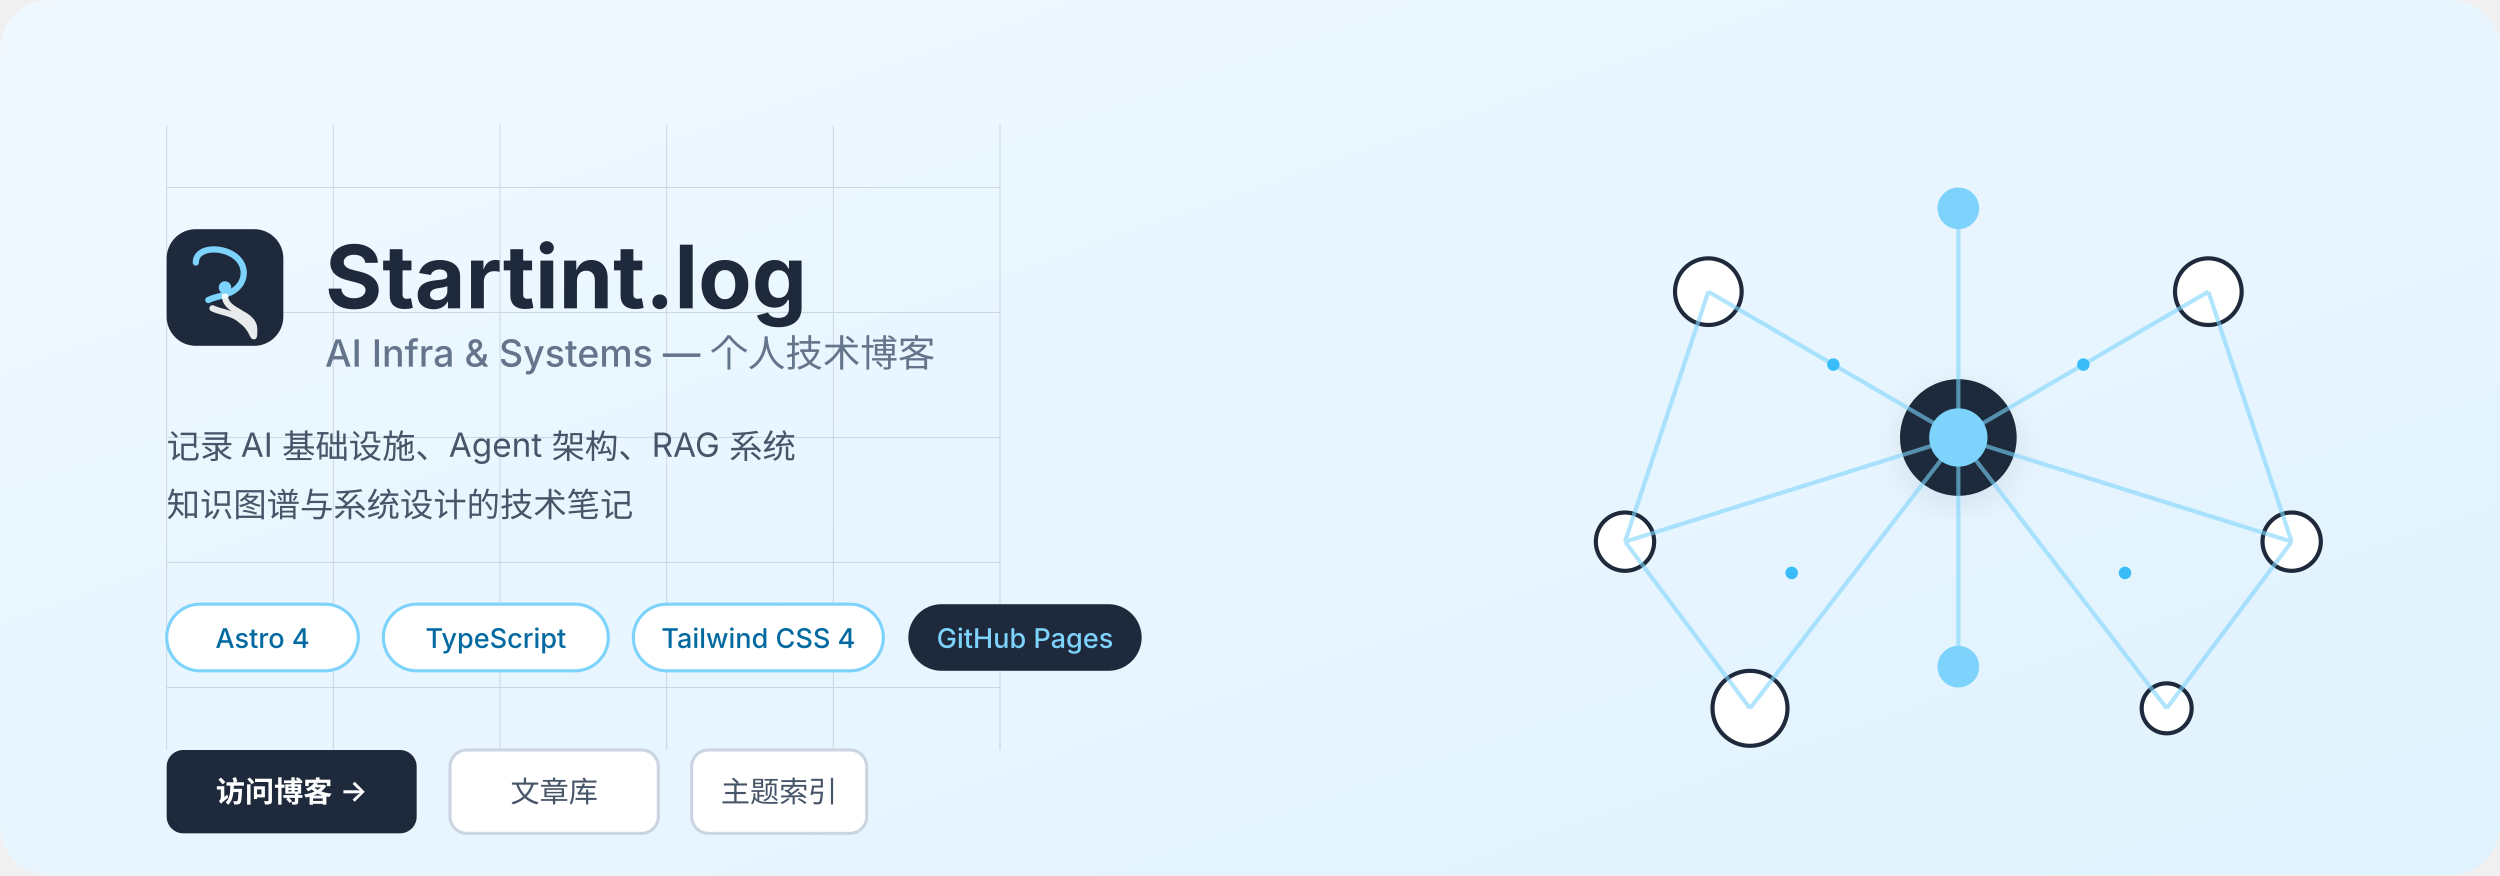
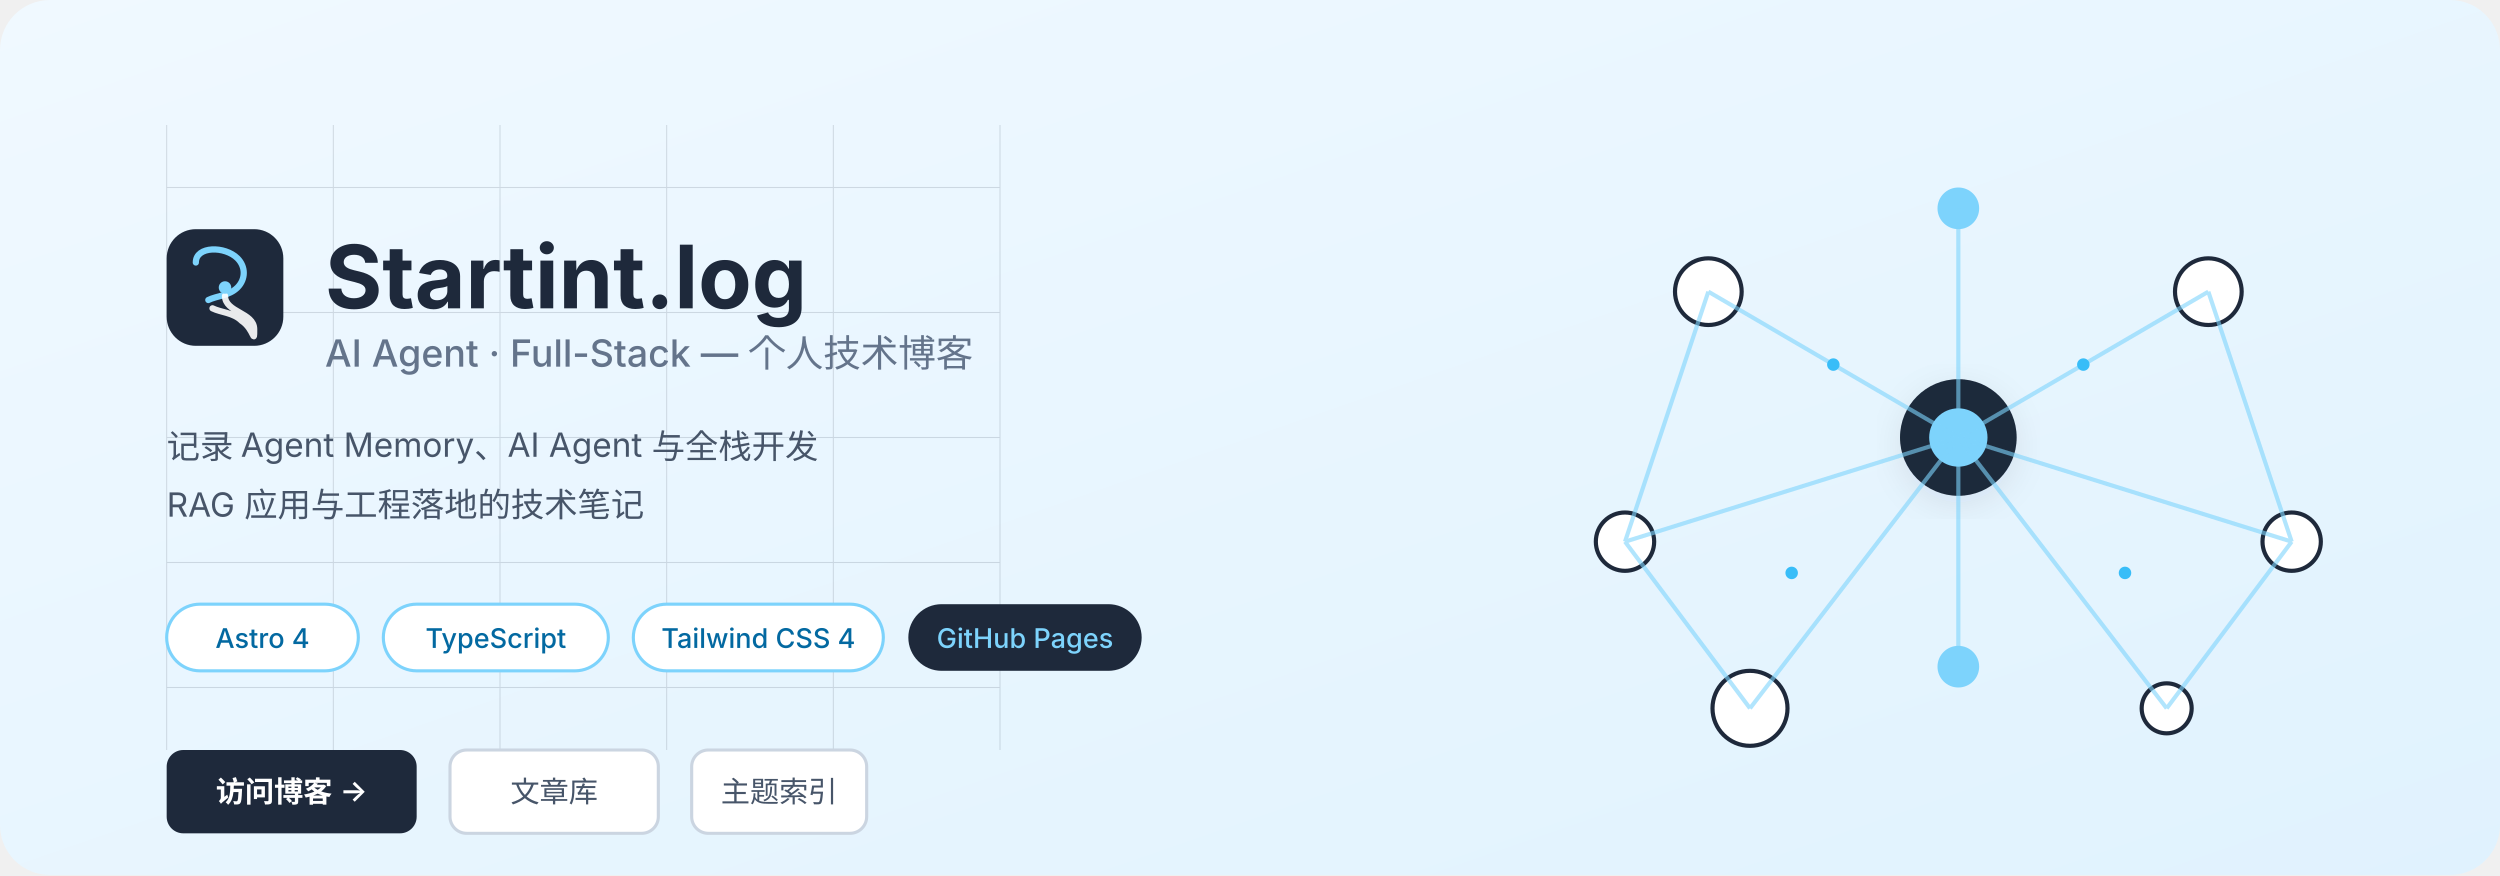
- <svg xmlns="http://www.w3.org/2000/svg" viewBox="0 0 1200 420" width="100%" role="img" aria-label="Startint.log - AI Infra &amp; Systems 技术博客">
+ <svg xmlns="http://www.w3.org/2000/svg" viewBox="0 0 1200 420" width="100%" role="img" aria-label="Startint.log - AI Agent · Full-Stack 技术博客">
  <defs>
    <linearGradient id="bgGrad" x1="0%" y1="0%" x2="100%" y2="100%">
      <stop offset="0%" style="stop-color:#F0F9FF;stop-opacity:1" />
      <stop offset="100%" style="stop-color:#E0F2FE;stop-opacity:1" />
    </linearGradient>
    <linearGradient id="accentGrad" x1="0%" y1="0%" x2="100%" y2="0%">
      <stop offset="0%" style="stop-color:#7DD3FC;stop-opacity:1" />
      <stop offset="100%" style="stop-color:#38BDF8;stop-opacity:1" />
    </linearGradient>
    <filter id="softShadow" x="-20%" y="-20%" width="140%" height="140%">
      <feDropShadow dx="0" dy="4" stdDeviation="8" flood-color="#1E293B" flood-opacity="0.08" />
    </filter>
  </defs>
  <rect width="1200" height="420" rx="24" fill="url(#bgGrad)" />
  <g opacity="0.15" stroke="#1E293B" stroke-width="0.5">
    <line x1="80" y1="60" x2="80" y2="360" />
    <line x1="160" y1="60" x2="160" y2="360" />
    <line x1="240" y1="60" x2="240" y2="360" />
    <line x1="320" y1="60" x2="320" y2="360" />
    <line x1="400" y1="60" x2="400" y2="360" />
    <line x1="480" y1="60" x2="480" y2="360" />
    <line x1="80" y1="90" x2="480" y2="90" />
    <line x1="80" y1="150" x2="480" y2="150" />
    <line x1="80" y1="210" x2="480" y2="210" />
    <line x1="80" y1="270" x2="480" y2="270" />
    <line x1="80" y1="330" x2="480" y2="330" />
  </g>
  <g transform="translate(720, 60)">
    <circle cx="220" cy="150" r="28" fill="#1E293B" filter="url(#softShadow)" />
    <circle cx="220" cy="150" r="14" fill="#7DD3FC" />
    <circle cx="100" cy="80" r="16" fill="white" stroke="#1E293B" stroke-width="2" />
    <circle cx="340" cy="80" r="16" fill="white" stroke="#1E293B" stroke-width="2" />
    <circle cx="60" cy="200" r="14" fill="white" stroke="#1E293B" stroke-width="2" />
    <circle cx="380" cy="200" r="14" fill="white" stroke="#1E293B" stroke-width="2" />
    <circle cx="120" cy="280" r="18" fill="white" stroke="#1E293B" stroke-width="2" />
    <circle cx="320" cy="280" r="12" fill="white" stroke="#1E293B" stroke-width="2" />
    <circle cx="220" cy="40" r="10" fill="#7DD3FC" />
    <circle cx="220" cy="260" r="10" fill="#7DD3FC" />
    <g stroke="#7DD3FC" stroke-width="2" opacity="0.6">
      <line x1="220" y1="150" x2="100" y2="80" />
      <line x1="220" y1="150" x2="340" y2="80" />
      <line x1="220" y1="150" x2="60" y2="200" />
      <line x1="220" y1="150" x2="380" y2="200" />
      <line x1="220" y1="150" x2="120" y2="280" />
      <line x1="220" y1="150" x2="320" y2="280" />
      <line x1="220" y1="150" x2="220" y2="40" />
      <line x1="220" y1="150" x2="220" y2="260" />
      <line x1="100" y1="80" x2="60" y2="200" />
      <line x1="340" y1="80" x2="380" y2="200" />
      <line x1="60" y1="200" x2="120" y2="280" />
      <line x1="380" y1="200" x2="320" y2="280" />
    </g>
    <circle cx="160" cy="115" r="3" fill="#38BDF8">
      <animate attributeName="opacity" values="1;0.3;1" dur="2s" repeatCount="indefinite" />
    </circle>
    <circle cx="280" cy="115" r="3" fill="#38BDF8">
      <animate attributeName="opacity" values="0.3;1;0.3" dur="2s" repeatCount="indefinite" />
    </circle>
    <circle cx="140" cy="215" r="3" fill="#38BDF8">
      <animate attributeName="opacity" values="0.5;1;0.5" dur="2.5s" repeatCount="indefinite" />
    </circle>
    <circle cx="300" cy="215" r="3" fill="#38BDF8">
      <animate attributeName="opacity" values="1;0.5;1" dur="2.5s" repeatCount="indefinite" />
    </circle>
  </g>
  <g transform="translate(80, 110)">
    <g transform="translate(0, 0)">
      <rect x="0" y="0" width="56" height="56" rx="14" fill="#1E293B" />
      <path d="M 14 16 C 14 8 28 8 34 14 C 38 18 38 24 34 28 C 30 32 24 32 20 34" stroke="#7DD3FC" stroke-width="3" fill="none" stroke-linecap="round" />
      <path d="M 22 38 C 26 40 32 40 36 44 C 42 48 42 56 42 48 C 42 40 28 40 28 32" stroke="white" stroke-width="3" fill="none" stroke-linecap="round" opacity="0.9" />
      <circle cx="28" cy="28" r="3" fill="#7DD3FC" />
    </g>
    <text x="76" y="38" font-family="-apple-system, BlinkMacSystemFont, 'Segoe UI', 'PingFang SC', 'Hiragino Sans GB', 'Microsoft YaHei', sans-serif" font-size="42" font-weight="700" fill="#1E293B">
      Startint.log
    </text>
    <text x="76" y="66" font-family="-apple-system, BlinkMacSystemFont, 'Segoe UI', 'PingFang SC', 'Hiragino Sans GB', 'Microsoft YaHei', sans-serif" font-size="18" font-weight="500" fill="#64748B">
-       AI Infra &amp; Systems — 个人技术博客
+       AI Agent · Full-Stack — 个人技术博客
    </text>
  </g>
  <g transform="translate(80, 220)">
    <text x="0" y="0" font-family="-apple-system, BlinkMacSystemFont, 'Segoe UI', 'PingFang SC', 'Hiragino Sans GB', 'Microsoft YaHei', sans-serif" font-size="16" fill="#475569">
-       记录 AI 基础设施、Agent 架构、RAG 系统
+       记录 Agent Memory、AI Agent 与全栈开发
    </text>
    <text x="0" y="28" font-family="-apple-system, BlinkMacSystemFont, 'Segoe UI', 'PingFang SC', 'Hiragino Sans GB', 'Microsoft YaHei', sans-serif" font-size="16" fill="#475569">
-       知识图谱与系统设计的技术笔记
+       RAG 应用与工程落地的技术笔记
    </text>
  </g>
  <g transform="translate(80, 290)">
    <g>
      <rect x="0" y="0" width="92" height="32" rx="16" fill="white" stroke="#7DD3FC" stroke-width="1.5" />
      <text x="46" y="21" font-family="-apple-system, BlinkMacSystemFont, 'Segoe UI', 'PingFang SC', 'Hiragino Sans GB', 'Microsoft YaHei', sans-serif" font-size="13" font-weight="500" fill="#0369A1" text-anchor="middle">
        Astro 4
      </text>
    </g>
    <g transform="translate(104, 0)">
      <rect x="0" y="0" width="108" height="32" rx="16" fill="white" stroke="#7DD3FC" stroke-width="1.5" />
      <text x="54" y="21" font-family="-apple-system, BlinkMacSystemFont, 'Segoe UI', 'PingFang SC', 'Hiragino Sans GB', 'Microsoft YaHei', sans-serif" font-size="13" font-weight="500" fill="#0369A1" text-anchor="middle">
        TypeScript
      </text>
    </g>
    <g transform="translate(224, 0)">
      <rect x="0" y="0" width="120" height="32" rx="16" fill="white" stroke="#7DD3FC" stroke-width="1.5" />
      <text x="60" y="21" font-family="-apple-system, BlinkMacSystemFont, 'Segoe UI', 'PingFang SC', 'Hiragino Sans GB', 'Microsoft YaHei', sans-serif" font-size="13" font-weight="500" fill="#0369A1" text-anchor="middle">
        Tailwind CSS 4
      </text>
    </g>
    <g transform="translate(356, 0)">
      <rect x="0" y="0" width="112" height="32" rx="16" fill="#1E293B" />
      <text x="56" y="21" font-family="-apple-system, BlinkMacSystemFont, 'Segoe UI', 'PingFang SC', 'Hiragino Sans GB', 'Microsoft YaHei', sans-serif" font-size="13" font-weight="500" fill="#7DD3FC" text-anchor="middle">
        GitHub Pages
      </text>
    </g>
  </g>
  <g transform="translate(80, 360)">
    <a href="https://jwwang2025.github.io" style="cursor: pointer;">
      <rect x="0" y="0" width="120" height="40" rx="8" fill="#1E293B" />
      <text x="60" y="25" font-family="-apple-system, BlinkMacSystemFont, 'Segoe UI', 'PingFang SC', 'Hiragino Sans GB', 'Microsoft YaHei', sans-serif" font-size="14" font-weight="600" fill="white" text-anchor="middle">
        访问博客 →
      </text>
    </a>
    <a href="https://jwwang2025.github.io/posts" style="cursor: pointer;">
      <rect x="136" y="0" width="100" height="40" rx="8" fill="white" stroke="#CBD5E1" stroke-width="1.5" />
      <text x="186" y="25" font-family="-apple-system, BlinkMacSystemFont, 'Segoe UI', 'PingFang SC', 'Hiragino Sans GB', 'Microsoft YaHei', sans-serif" font-size="14" font-weight="500" fill="#475569" text-anchor="middle">
        文章库
      </text>
    </a>
    <a href="https://jwwang2025.github.io/tags" style="cursor: pointer;">
      <rect x="252" y="0" width="84" height="40" rx="8" fill="white" stroke="#CBD5E1" stroke-width="1.5" />
      <text x="294" y="25" font-family="-apple-system, BlinkMacSystemFont, 'Segoe UI', 'PingFang SC', 'Hiragino Sans GB', 'Microsoft YaHei', sans-serif" font-size="14" font-weight="500" fill="#475569" text-anchor="middle">
        主题索引
      </text>
    </a>
  </g>
</svg>
